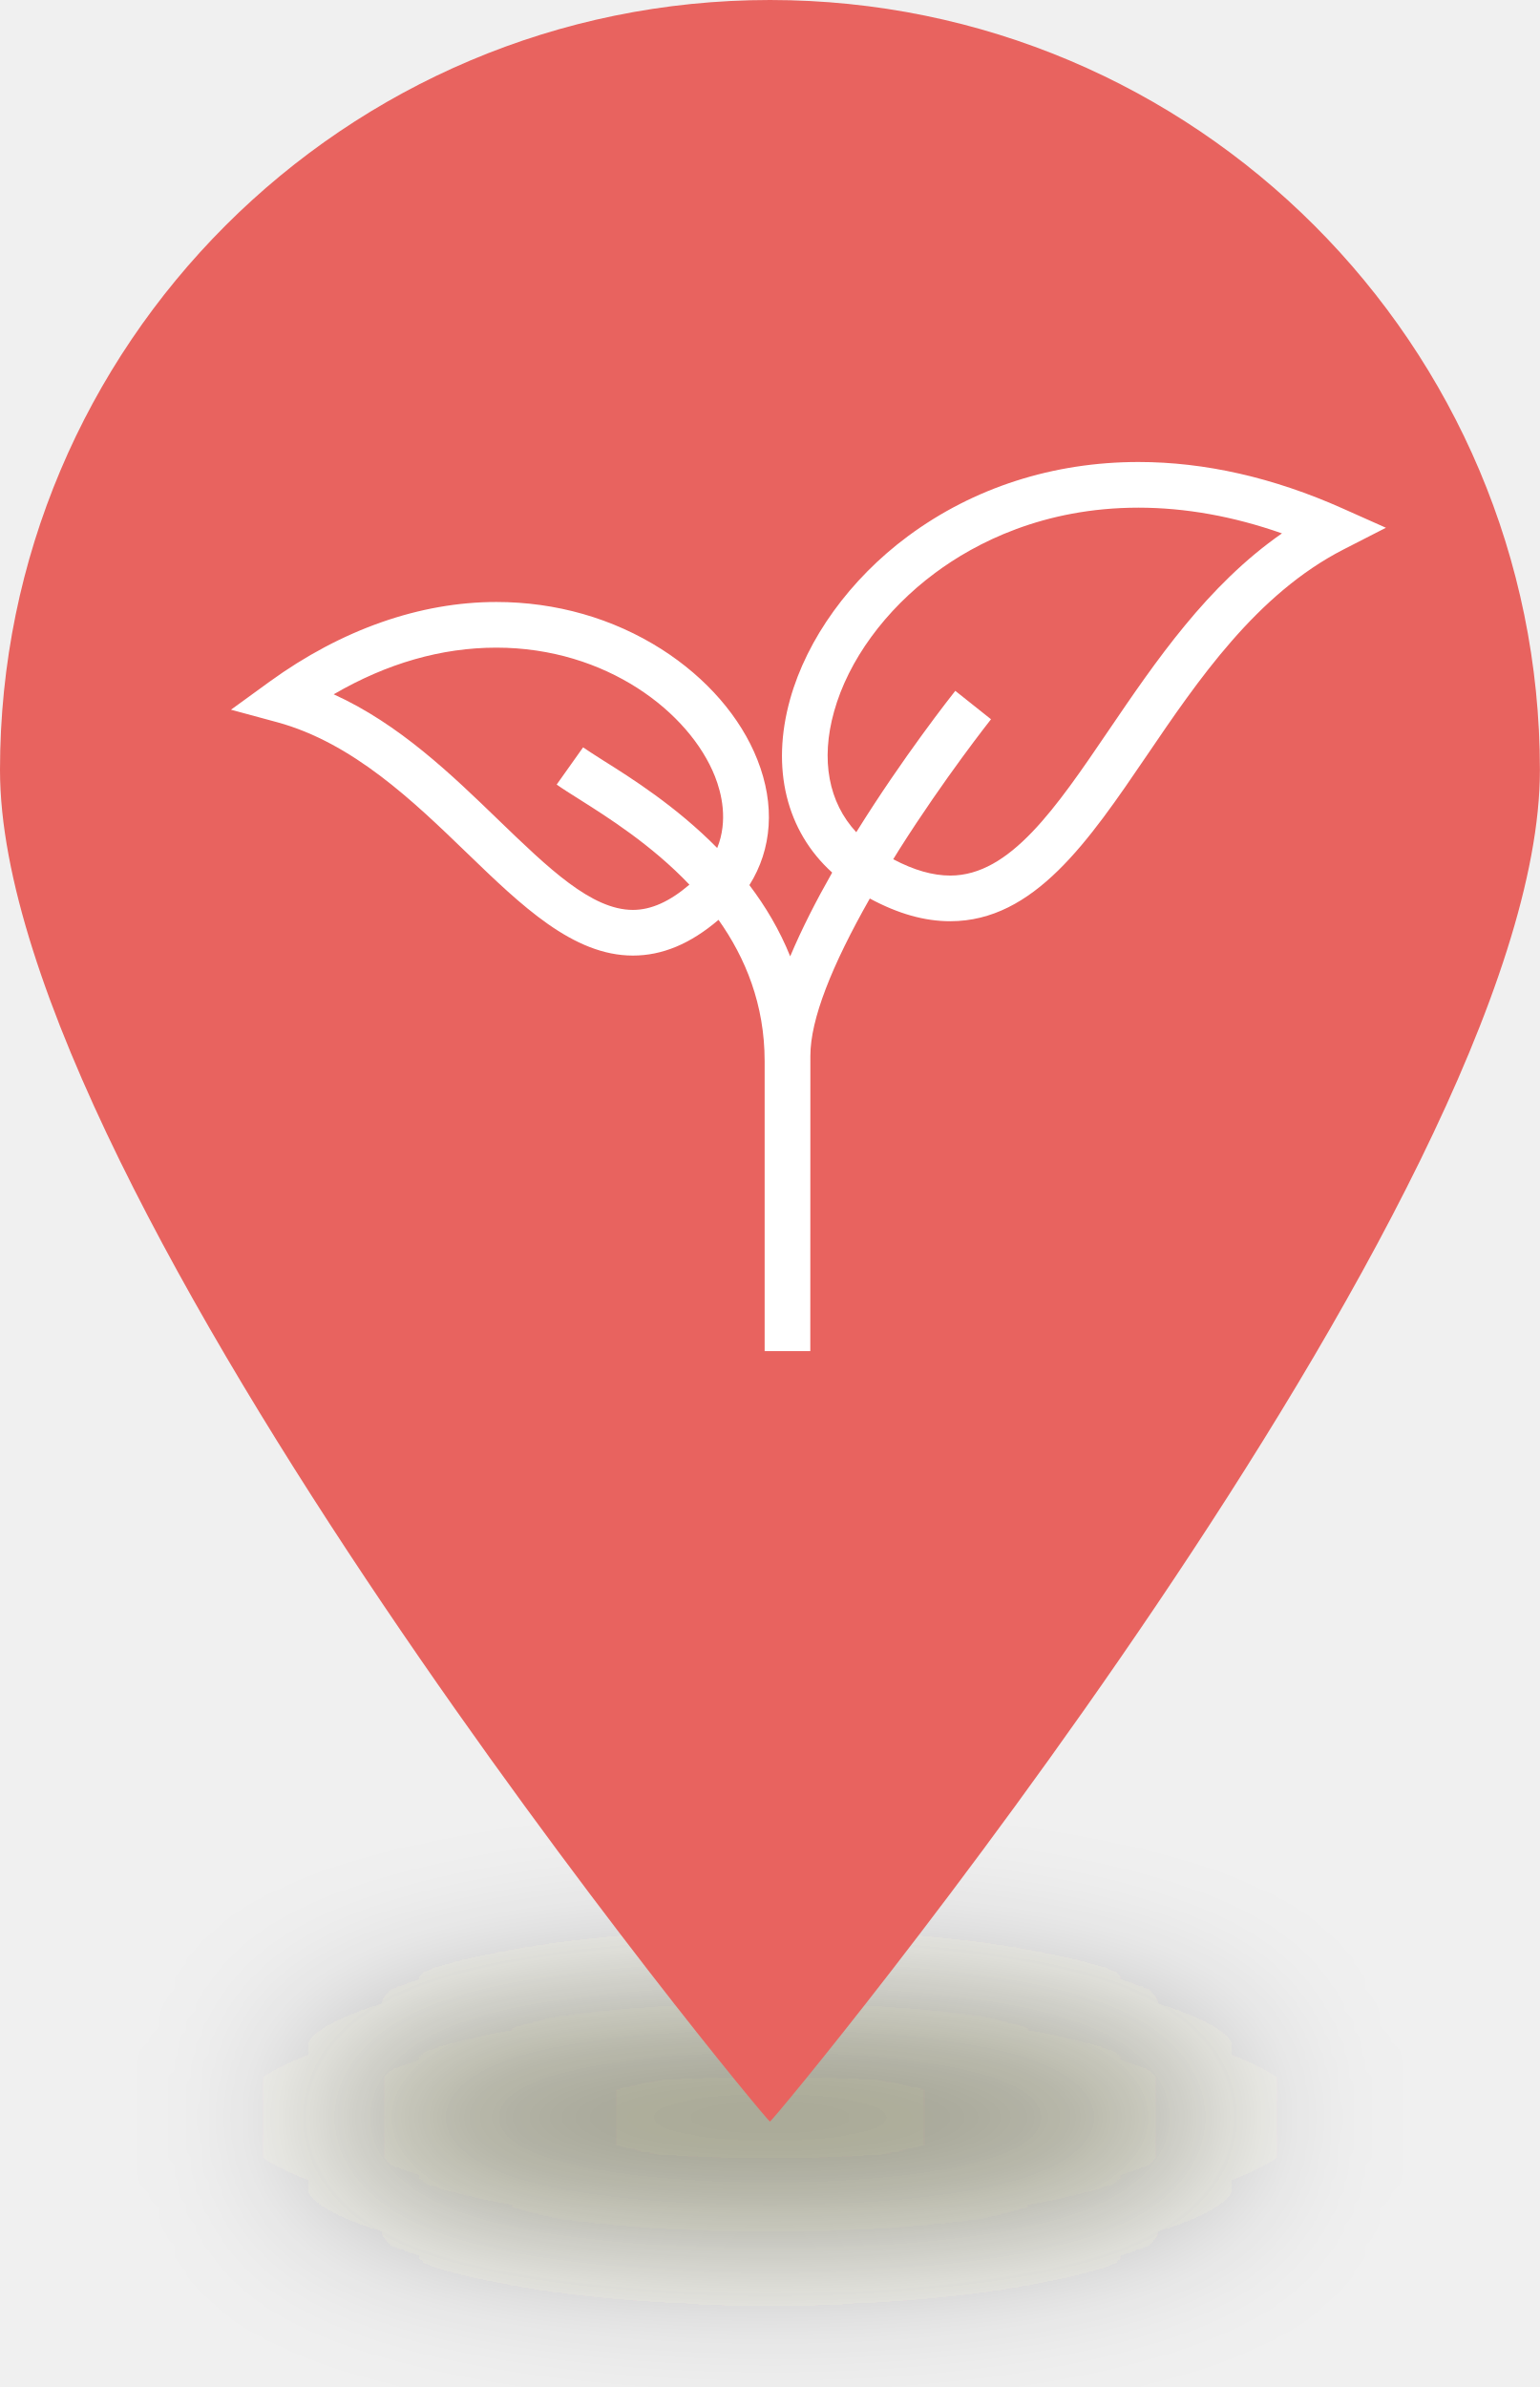
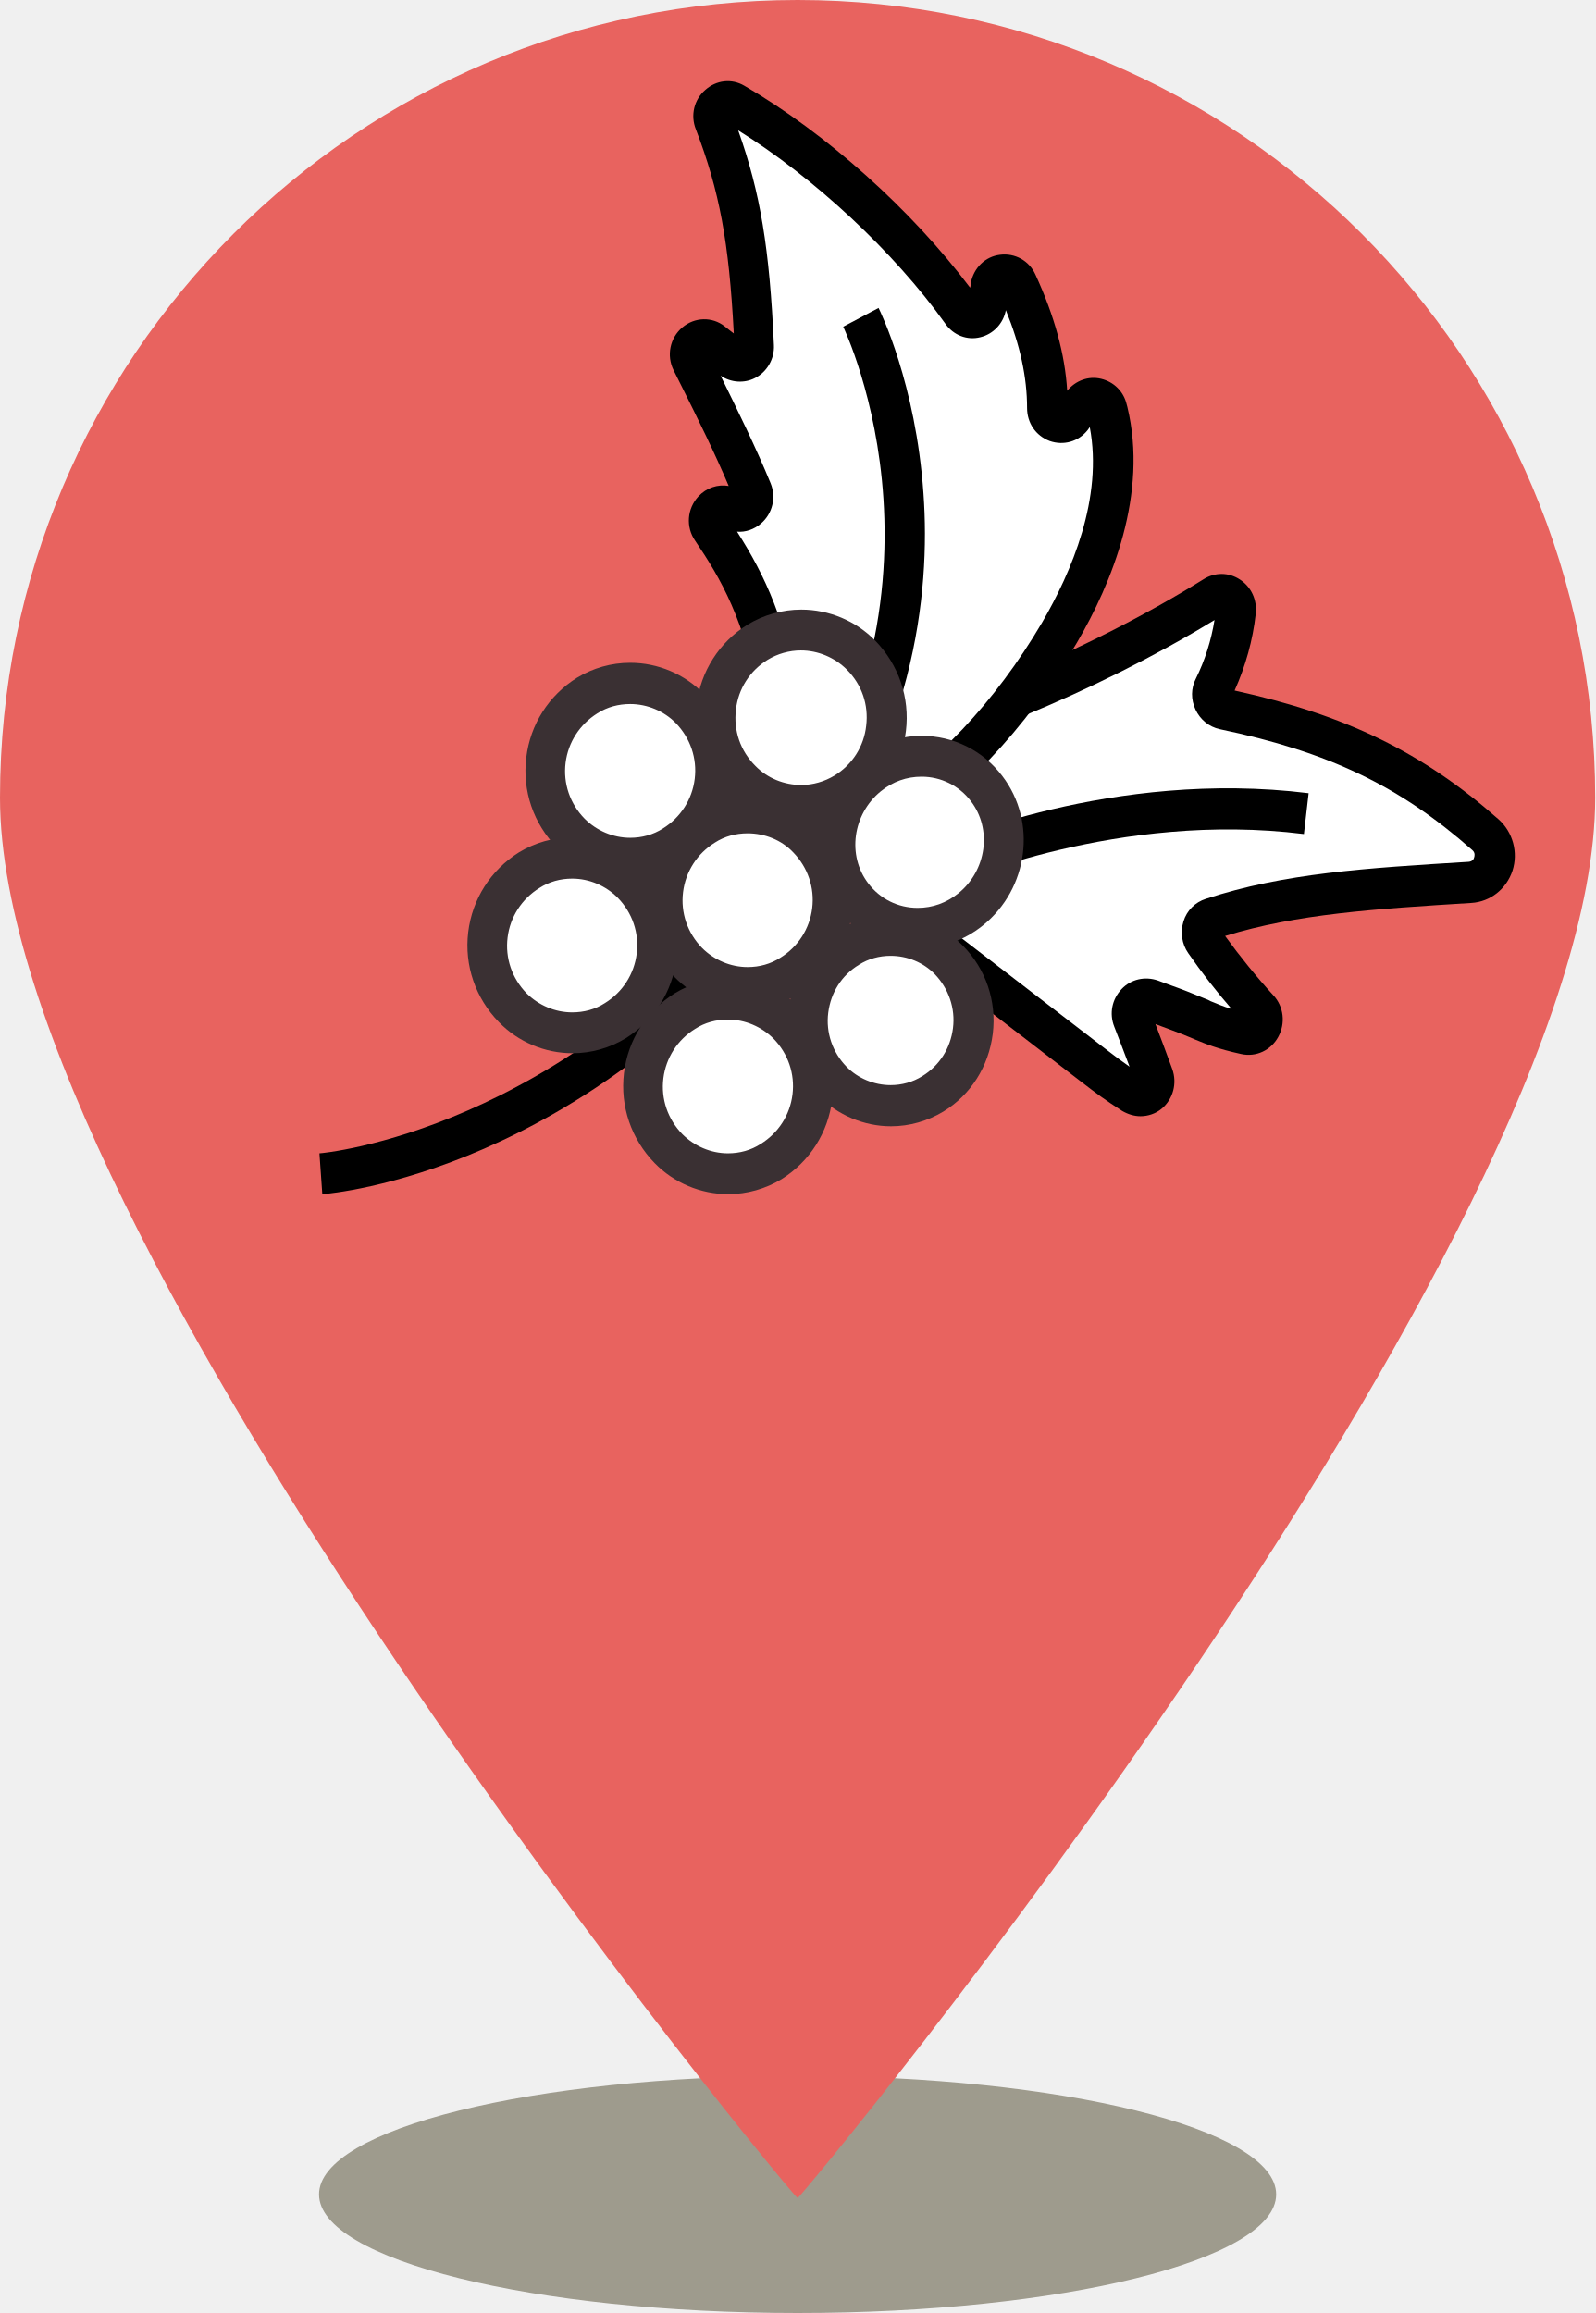
- <svg xmlns="http://www.w3.org/2000/svg" width="20px" height="31px" viewBox="0 0 20 31" version="1.1">
-   <defs>
-     <filter x="-27.9%" y="-111.6%" width="155.8%" height="323.2%" filterUnits="objectBoundingBox" id="filter-1">
-       <feGaussianBlur stdDeviation="1.116" in="SourceGraphic" />
-     </filter>
-   </defs>
-   <g id="Symbols" stroke="none" stroke-width="1" fill="none" fill-rule="evenodd">
-     <g id="Component-/-Map-/-Roaster-Placemarker">
-       <g id="Roaster-Coffee-Icon">
-         <ellipse id="Shadow" fill-opacity="0.437" fill="#342C0C" filter="url(#filter-1)" cx="10" cy="27.5" rx="6" ry="1.5" />
-         <path d="M10,27.553 C10.048,27.553 20,15.523 20,10 C20,4.477 15.523,0 10,0 C4.477,0 0,4.477 0,10 C0,15.523 9.952,27.553 10,27.553 Z" id="Oval-Copy" fill="#E8635F" />
-         <path d="M14.786,6 C13.679,6 12.644,6.333 11.793,6.963 C11.04,7.521 10.482,8.293 10.262,9.08 C10.01,9.981 10.214,10.795 10.808,11.332 C10.604,11.691 10.414,12.061 10.263,12.42 C10.125,12.077 9.941,11.769 9.733,11.495 C10.028,11.026 10.069,10.453 9.837,9.867 C9.619,9.314 9.177,8.805 8.593,8.432 C7.962,8.03 7.22,7.818 6.447,7.818 C5.454,7.818 4.435,8.176 3.501,8.853 L3,9.217 L3.598,9.379 C4.584,9.647 5.371,10.408 6.065,11.078 C6.774,11.763 7.444,12.41 8.22,12.41 C8.22,12.41 8.22,12.41 8.22,12.41 C8.602,12.41 8.966,12.258 9.332,11.946 C9.682,12.44 9.931,13.045 9.931,13.782 L9.931,17.547 L10.524,17.547 C10.524,17.547 10.525,13.907 10.525,13.711 C10.525,13.238 10.802,12.541 11.297,11.669 C11.664,11.867 12.007,11.964 12.342,11.964 C13.432,11.964 14.14,10.921 14.891,9.817 C15.56,8.832 16.32,7.715 17.449,7.136 L18,6.854 L17.435,6.602 C16.541,6.203 15.65,6 14.786,6 Z M8.22,11.817 C8.22,11.817 8.22,11.817 8.22,11.817 C7.683,11.817 7.125,11.277 6.477,10.652 C5.865,10.06 5.185,9.403 4.334,9.017 C5.026,8.614 5.734,8.411 6.447,8.411 C7.877,8.411 8.957,9.253 9.286,10.084 C9.371,10.3 9.459,10.656 9.315,11.013 C8.783,10.473 8.198,10.104 7.833,9.875 C7.727,9.807 7.635,9.749 7.573,9.706 L7.23,10.189 C7.304,10.242 7.403,10.304 7.517,10.376 C7.892,10.613 8.462,10.972 8.954,11.489 C8.697,11.709 8.457,11.817 8.22,11.817 Z M14.4,9.484 C13.712,10.497 13.118,11.371 12.342,11.371 C12.114,11.371 11.87,11.301 11.601,11.159 C11.627,11.116 11.654,11.073 11.681,11.03 C12.269,10.101 12.865,9.349 12.871,9.341 L12.407,8.972 C12.357,9.036 11.731,9.827 11.121,10.808 C10.762,10.421 10.656,9.87 10.833,9.24 C11.018,8.577 11.497,7.921 12.146,7.44 C12.667,7.053 13.549,6.593 14.786,6.593 C15.393,6.593 16.018,6.705 16.65,6.927 C15.68,7.601 15.006,8.593 14.4,9.484 Z" id="Shape" fill="#FFFFFF" fill-rule="nonzero" />
+ <svg xmlns="http://www.w3.org/2000/svg" width="20px" height="29px" viewBox="0 0 20 29" version="1.1">
+   <defs />
+   <g id="Page-1" stroke="none" stroke-width="1" fill="none" fill-rule="evenodd">
+     <g id="Group" fill-rule="nonzero">
+       <g id="roaster-marker">
+         <ellipse id="Shadow" fill-opacity="0.437" fill="#342C0C" cx="10" cy="27.513" rx="6" ry="1.487" />
+         <path d="M10,27.559 C10.048,27.559 20,15.526 20,10.002 C20,4.478 15.523,0 10,0 C4.477,0 0,4.478 0,10.002 C0,15.526 9.952,27.559 10,27.559 Z" id="Oval-Copy" fill="#E8635F" />
+       </g>
+       <g id="coffee-tree" transform="translate(4, 1)">
+         <path d="M11.191,10.519 C12.128,10.209 13.079,10.148 14.433,10.063 C14.73,10.044 14.854,9.668 14.63,9.466 C13.66,8.607 12.709,8.174 11.341,7.888 C11.227,7.864 11.163,7.733 11.218,7.63 C11.369,7.324 11.465,6.995 11.502,6.657 C11.52,6.502 11.36,6.399 11.232,6.479 C10.463,6.962 9.553,7.413 8.744,7.742 C8.945,7.479 9.128,7.207 9.284,6.939 C9.759,6.126 10.116,5.111 9.887,4.177 C9.883,4.167 9.883,4.158 9.878,4.148 C9.841,4.003 9.659,3.96 9.567,4.078 C9.526,4.13 9.485,4.181 9.444,4.233 C9.338,4.364 9.128,4.289 9.128,4.115 C9.128,3.594 8.986,3.087 8.748,2.57 C8.675,2.41 8.442,2.438 8.41,2.612 C8.396,2.687 8.383,2.762 8.369,2.833 C8.341,2.993 8.145,3.04 8.053,2.913 C7.395,1.992 6.311,0.954 5.2,0.31 C5.053,0.226 4.884,0.376 4.948,0.536 C5.273,1.377 5.392,2.067 5.451,3.34 C5.46,3.5 5.277,3.594 5.159,3.491 C5.085,3.425 5.008,3.364 4.93,3.303 C4.779,3.185 4.578,3.359 4.665,3.533 C4.916,4.045 5.209,4.623 5.428,5.163 C5.497,5.328 5.314,5.483 5.168,5.389 C5.163,5.384 5.159,5.384 5.154,5.379 C4.989,5.271 4.802,5.473 4.912,5.638 C5.273,6.168 5.579,6.723 5.748,7.719 C5.753,7.752 5.767,7.785 5.79,7.808 L6.713,8.898 C6.723,8.907 6.727,8.917 6.736,8.931 L7.765,10.843 C7.779,10.866 7.793,10.885 7.816,10.899 C8.447,11.383 9.073,11.867 9.704,12.351 C9.905,12.506 10.002,12.577 10.212,12.713 C10.358,12.807 10.532,12.656 10.473,12.492 C10.386,12.252 10.294,12.013 10.203,11.778 C10.148,11.632 10.285,11.482 10.431,11.538 C10.619,11.609 10.797,11.67 11.012,11.759 C11.177,11.83 11.296,11.891 11.625,11.961 C11.799,11.999 11.913,11.787 11.79,11.656 C11.543,11.388 11.314,11.101 11.104,10.801 C11.03,10.697 11.076,10.556 11.191,10.519 Z" id="Shape" fill="#FFFFFF" />
+         <path d="M0.041,13.972 L0.005,13.46 C0.037,13.46 3.082,13.192 5.588,9.955 C8.232,6.54 6.585,3.129 6.572,3.096 L7.015,2.861 C7.034,2.899 7.482,3.81 7.578,5.187 C7.669,6.45 7.463,8.362 5.977,10.279 C3.334,13.695 0.174,13.962 0.041,13.972 Z" id="Shape" fill="#000000" />
+         <path d="M7.162,9.518 L6.919,9.067 C7.701,8.626 8.479,7.803 9.064,6.807 C9.434,6.173 9.832,5.243 9.663,4.355 L9.636,4.393 C9.521,4.538 9.334,4.59 9.16,4.529 C8.986,4.463 8.877,4.303 8.877,4.115 C8.877,3.73 8.79,3.326 8.611,2.889 C8.579,3.058 8.451,3.19 8.291,3.228 C8.127,3.27 7.953,3.204 7.852,3.058 C7.212,2.161 6.206,1.226 5.255,0.634 C5.534,1.419 5.648,2.114 5.703,3.326 C5.712,3.5 5.616,3.664 5.465,3.74 C5.328,3.81 5.163,3.796 5.035,3.711 C5.245,4.139 5.479,4.613 5.662,5.06 C5.735,5.238 5.684,5.44 5.543,5.562 C5.456,5.638 5.346,5.675 5.241,5.666 C5.602,6.23 5.858,6.803 6.009,7.719 L5.515,7.803 C5.351,6.784 5.03,6.244 4.715,5.779 C4.596,5.605 4.614,5.379 4.756,5.224 C4.857,5.116 4.998,5.069 5.136,5.093 C4.962,4.679 4.752,4.256 4.546,3.843 L4.445,3.641 C4.354,3.458 4.399,3.237 4.555,3.105 C4.71,2.974 4.93,2.969 5.085,3.091 C5.122,3.119 5.159,3.152 5.2,3.181 C5.14,2.034 5.021,1.395 4.724,0.62 C4.655,0.446 4.701,0.249 4.843,0.127 C4.98,0.005 5.172,-0.019 5.332,0.075 C6.361,0.672 7.431,1.635 8.163,2.607 C8.168,2.589 8.172,2.57 8.172,2.546 C8.209,2.358 8.351,2.217 8.538,2.194 C8.726,2.17 8.904,2.269 8.982,2.443 C9.22,2.96 9.352,3.439 9.38,3.899 C9.485,3.772 9.645,3.711 9.805,3.749 C9.965,3.787 10.088,3.909 10.125,4.068 L10.134,4.101 C10.399,5.191 9.938,6.314 9.503,7.056 C8.867,8.142 8.017,9.034 7.162,9.518 Z" id="Shape" fill="#000000" />
+         <path d="M10.299,12.995 C10.221,12.995 10.143,12.971 10.07,12.929 C9.851,12.788 9.75,12.713 9.549,12.558 L7.633,11.083 L7.934,10.669 L9.851,12.144 C9.979,12.243 10.061,12.304 10.162,12.374 C10.098,12.205 10.034,12.036 9.97,11.872 C9.905,11.707 9.942,11.529 10.061,11.402 C10.18,11.275 10.358,11.238 10.518,11.294 C10.573,11.313 10.628,11.336 10.683,11.355 C10.816,11.402 10.948,11.454 11.104,11.519 C11.131,11.529 11.154,11.538 11.177,11.552 C11.259,11.585 11.332,11.618 11.442,11.651 C11.25,11.43 11.067,11.195 10.898,10.951 C10.816,10.834 10.797,10.688 10.838,10.552 C10.88,10.415 10.985,10.312 11.117,10.27 C12.101,9.946 13.12,9.885 14.415,9.805 C14.46,9.8 14.479,9.772 14.483,9.748 C14.488,9.73 14.497,9.692 14.46,9.659 C13.55,8.856 12.663,8.428 11.291,8.142 C11.159,8.113 11.049,8.024 10.989,7.897 C10.93,7.77 10.93,7.63 10.994,7.507 C11.108,7.277 11.186,7.028 11.227,6.774 C10.505,7.216 9.636,7.648 8.831,7.977 L8.648,7.498 C9.476,7.164 10.367,6.713 11.09,6.262 C11.232,6.173 11.405,6.173 11.547,6.267 C11.689,6.361 11.762,6.521 11.744,6.695 C11.707,7.028 11.616,7.352 11.479,7.658 C12.873,7.963 13.838,8.433 14.79,9.274 C14.968,9.434 15.037,9.687 14.963,9.917 C14.886,10.148 14.684,10.307 14.447,10.321 C13.23,10.397 12.261,10.458 11.36,10.735 C11.547,10.993 11.748,11.242 11.963,11.477 C12.096,11.618 12.119,11.83 12.027,11.999 C11.936,12.168 11.748,12.257 11.561,12.215 C11.259,12.149 11.117,12.088 10.98,12.032 L10.912,12.003 C10.765,11.942 10.633,11.895 10.509,11.848 C10.5,11.844 10.495,11.844 10.486,11.839 C10.559,12.027 10.628,12.215 10.697,12.403 C10.761,12.581 10.71,12.779 10.564,12.901 C10.491,12.962 10.395,12.995 10.299,12.995 Z" id="Shape" fill="#000000" />
+         <path d="M7.953,10.077 L7.752,9.607 C7.838,9.57 9.942,8.64 12.407,8.945 L12.348,9.457 C10.024,9.166 7.976,10.068 7.953,10.077 Z" id="Shape" fill="#000000" />
+         <path d="M6.796,7.216 C7.299,7.728 7.198,8.579 6.59,8.95 C6.178,9.203 5.634,9.138 5.291,8.785 C4.788,8.273 4.889,7.423 5.497,7.052 C5.909,6.798 6.453,6.868 6.796,7.216 Z" id="Shape" fill="#FFFFFF" />
+         <path d="M6.123,9.504 C6.622,10.011 6.521,10.857 5.918,11.228 C5.506,11.482 4.966,11.411 4.628,11.068 C4.13,10.561 4.23,9.715 4.834,9.344 C5.245,9.091 5.78,9.156 6.123,9.504 Z" id="Shape" fill="#FFFFFF" />
+         <path d="M7.898,11.036 C8.383,11.534 8.287,12.356 7.697,12.717 C7.294,12.962 6.773,12.896 6.439,12.558 C5.954,12.06 6.05,11.238 6.64,10.876 C7.043,10.632 7.564,10.697 7.898,11.036 Z" id="Shape" fill="#FFFFFF" />
+         <ellipse id="Oval" fill="#FFFFFF" transform="translate(7.52706, 9.561495) rotate(-38.02625) translate(-7.52706, -9.561495) " cx="7.527" cy="9.561" rx="1.066" ry="1.066" />
+         <path d="M4.651,7.883 C5.149,8.391 5.049,9.236 4.445,9.607 C4.034,9.861 3.494,9.791 3.155,9.448 C2.657,8.94 2.758,8.095 3.361,7.723 C3.773,7.47 4.312,7.54 4.651,7.883 Z" id="Shape" fill="#FFFFFF" />
+         <path d="M3.924,10.072 C4.422,10.58 4.322,11.426 3.718,11.797 C3.306,12.05 2.767,11.98 2.428,11.637 C1.93,11.13 2.03,10.284 2.634,9.913 C3.046,9.659 3.581,9.725 3.924,10.072 Z" id="Shape" fill="#FFFFFF" />
+         <path d="M5.877,11.839 C6.375,12.346 6.274,13.192 5.671,13.563 C5.259,13.817 4.72,13.746 4.381,13.403 C3.883,12.896 3.983,12.05 4.587,11.679 C4.998,11.426 5.534,11.491 5.877,11.839 Z" id="Shape" fill="#FFFFFF" />
+         <path d="M6.046,9.358 C5.698,9.358 5.36,9.217 5.117,8.968 C4.825,8.668 4.683,8.254 4.733,7.836 C4.784,7.418 5.017,7.052 5.373,6.831 C5.575,6.709 5.808,6.643 6.046,6.643 C6.393,6.643 6.732,6.784 6.974,7.033 C7.267,7.334 7.409,7.747 7.358,8.165 C7.308,8.583 7.075,8.95 6.718,9.17 C6.512,9.297 6.284,9.358 6.046,9.358 Z M6.041,7.155 C5.895,7.155 5.748,7.197 5.625,7.272 C5.401,7.409 5.255,7.639 5.227,7.897 C5.195,8.16 5.282,8.414 5.47,8.602 C5.62,8.757 5.831,8.842 6.046,8.842 C6.192,8.842 6.338,8.799 6.462,8.724 C6.686,8.588 6.832,8.358 6.86,8.099 C6.892,7.836 6.805,7.583 6.617,7.395 C6.466,7.244 6.256,7.155 6.041,7.155 Z" id="Shape" fill="#3A3033" />
+         <path d="M7.171,13.121 C6.832,13.121 6.503,12.981 6.265,12.741 C5.977,12.45 5.84,12.046 5.89,11.637 C5.941,11.228 6.165,10.871 6.512,10.66 C6.709,10.538 6.933,10.477 7.166,10.477 C7.505,10.477 7.834,10.617 8.072,10.857 C8.36,11.148 8.497,11.552 8.447,11.961 C8.396,12.37 8.172,12.727 7.825,12.938 C7.628,13.056 7.404,13.121 7.171,13.121 Z M7.166,10.984 C7.024,10.984 6.887,11.021 6.768,11.097 C6.553,11.228 6.416,11.444 6.384,11.698 C6.352,11.947 6.439,12.196 6.613,12.374 C6.755,12.52 6.96,12.605 7.166,12.605 C7.308,12.605 7.445,12.567 7.564,12.492 C7.779,12.36 7.916,12.144 7.948,11.891 C7.98,11.642 7.893,11.393 7.72,11.214 C7.578,11.068 7.377,10.984 7.166,10.984 Z" id="Shape" fill="#3A3033" />
+         <path d="M7.505,10.895 C7.107,10.895 6.736,10.711 6.494,10.392 C6.055,9.819 6.165,8.973 6.736,8.517 C6.97,8.33 7.262,8.226 7.555,8.226 C7.953,8.226 8.323,8.409 8.566,8.729 C9.005,9.302 8.895,10.143 8.323,10.603 C8.09,10.791 7.797,10.895 7.505,10.895 Z M7.555,8.738 C7.367,8.738 7.194,8.799 7.043,8.921 C6.691,9.208 6.617,9.725 6.887,10.077 C7.034,10.27 7.258,10.383 7.505,10.383 C7.692,10.383 7.866,10.321 8.017,10.199 C8.369,9.913 8.442,9.396 8.172,9.044 C8.026,8.851 7.797,8.738 7.555,8.738 Z" id="Shape" fill="#3A3033" />
+         <path d="M5.378,11.637 C5.03,11.637 4.697,11.496 4.454,11.247 C4.162,10.946 4.02,10.538 4.07,10.119 C4.12,9.701 4.354,9.34 4.706,9.119 C4.907,8.997 5.136,8.931 5.373,8.931 C5.721,8.931 6.055,9.072 6.297,9.321 C6.59,9.621 6.732,10.03 6.681,10.448 C6.631,10.866 6.398,11.228 6.046,11.449 C5.845,11.571 5.611,11.637 5.378,11.637 Z M5.373,9.448 C5.227,9.448 5.085,9.485 4.962,9.565 C4.742,9.701 4.596,9.927 4.564,10.185 C4.532,10.444 4.619,10.697 4.802,10.885 C4.953,11.036 5.159,11.125 5.373,11.125 C5.52,11.125 5.662,11.087 5.785,11.007 C6.005,10.871 6.151,10.646 6.183,10.387 C6.215,10.129 6.128,9.875 5.945,9.687 C5.799,9.532 5.588,9.448 5.373,9.448 Z" id="Shape" fill="#3A3033" />
+         <path d="M3.905,10.016 C3.558,10.016 3.224,9.875 2.982,9.626 C2.689,9.326 2.547,8.917 2.598,8.499 C2.648,8.081 2.881,7.719 3.233,7.498 C3.434,7.376 3.663,7.31 3.901,7.31 C4.248,7.31 4.582,7.451 4.825,7.7 C5.117,8.001 5.259,8.409 5.209,8.828 C5.159,9.246 4.925,9.607 4.573,9.828 C4.372,9.95 4.143,10.016 3.905,10.016 Z M3.901,7.827 C3.755,7.827 3.613,7.864 3.489,7.944 C3.27,8.081 3.123,8.306 3.091,8.564 C3.059,8.823 3.146,9.077 3.329,9.264 C3.48,9.415 3.686,9.504 3.901,9.504 C4.047,9.504 4.189,9.466 4.312,9.387 C4.532,9.25 4.678,9.025 4.71,8.766 C4.742,8.508 4.655,8.254 4.473,8.066 C4.326,7.916 4.116,7.827 3.901,7.827 Z" id="Shape" fill="#3A3033" />
+         <path d="M3.178,12.205 C2.831,12.205 2.497,12.064 2.255,11.815 C1.962,11.515 1.82,11.106 1.87,10.688 C1.921,10.27 2.154,9.908 2.506,9.687 C2.707,9.565 2.936,9.499 3.174,9.499 C3.521,9.499 3.855,9.64 4.098,9.889 C4.39,10.19 4.532,10.599 4.482,11.017 C4.431,11.435 4.198,11.797 3.846,12.017 C3.645,12.14 3.412,12.205 3.178,12.205 Z M3.174,10.016 C3.027,10.016 2.886,10.054 2.762,10.134 C2.543,10.27 2.396,10.495 2.364,10.754 C2.332,11.012 2.419,11.266 2.602,11.454 C2.753,11.604 2.959,11.693 3.174,11.693 C3.32,11.693 3.462,11.656 3.585,11.576 C3.805,11.44 3.951,11.214 3.983,10.956 C4.015,10.697 3.928,10.444 3.745,10.256 C3.595,10.105 3.389,10.016 3.174,10.016 Z" id="Shape" fill="#3A3033" />
+         <path d="M5.131,13.972 C4.784,13.972 4.45,13.831 4.207,13.582 C3.915,13.281 3.773,12.872 3.823,12.454 C3.873,12.036 4.107,11.674 4.459,11.454 C4.66,11.332 4.889,11.266 5.127,11.266 C5.474,11.266 5.808,11.407 6.05,11.656 C6.343,11.956 6.485,12.365 6.434,12.783 C6.384,13.201 6.151,13.563 5.799,13.784 C5.598,13.906 5.364,13.972 5.131,13.972 Z M5.127,11.783 C4.98,11.783 4.838,11.82 4.715,11.9 C4.495,12.036 4.349,12.262 4.317,12.52 C4.285,12.779 4.372,13.032 4.555,13.22 C4.706,13.37 4.912,13.46 5.127,13.46 C5.273,13.46 5.415,13.422 5.538,13.342 C5.758,13.206 5.904,12.981 5.936,12.722 C5.968,12.464 5.881,12.21 5.698,12.022 C5.547,11.872 5.341,11.783 5.127,11.783 Z" id="Shape" fill="#3A3033" />
      </g>
    </g>
  </g>
</svg>
